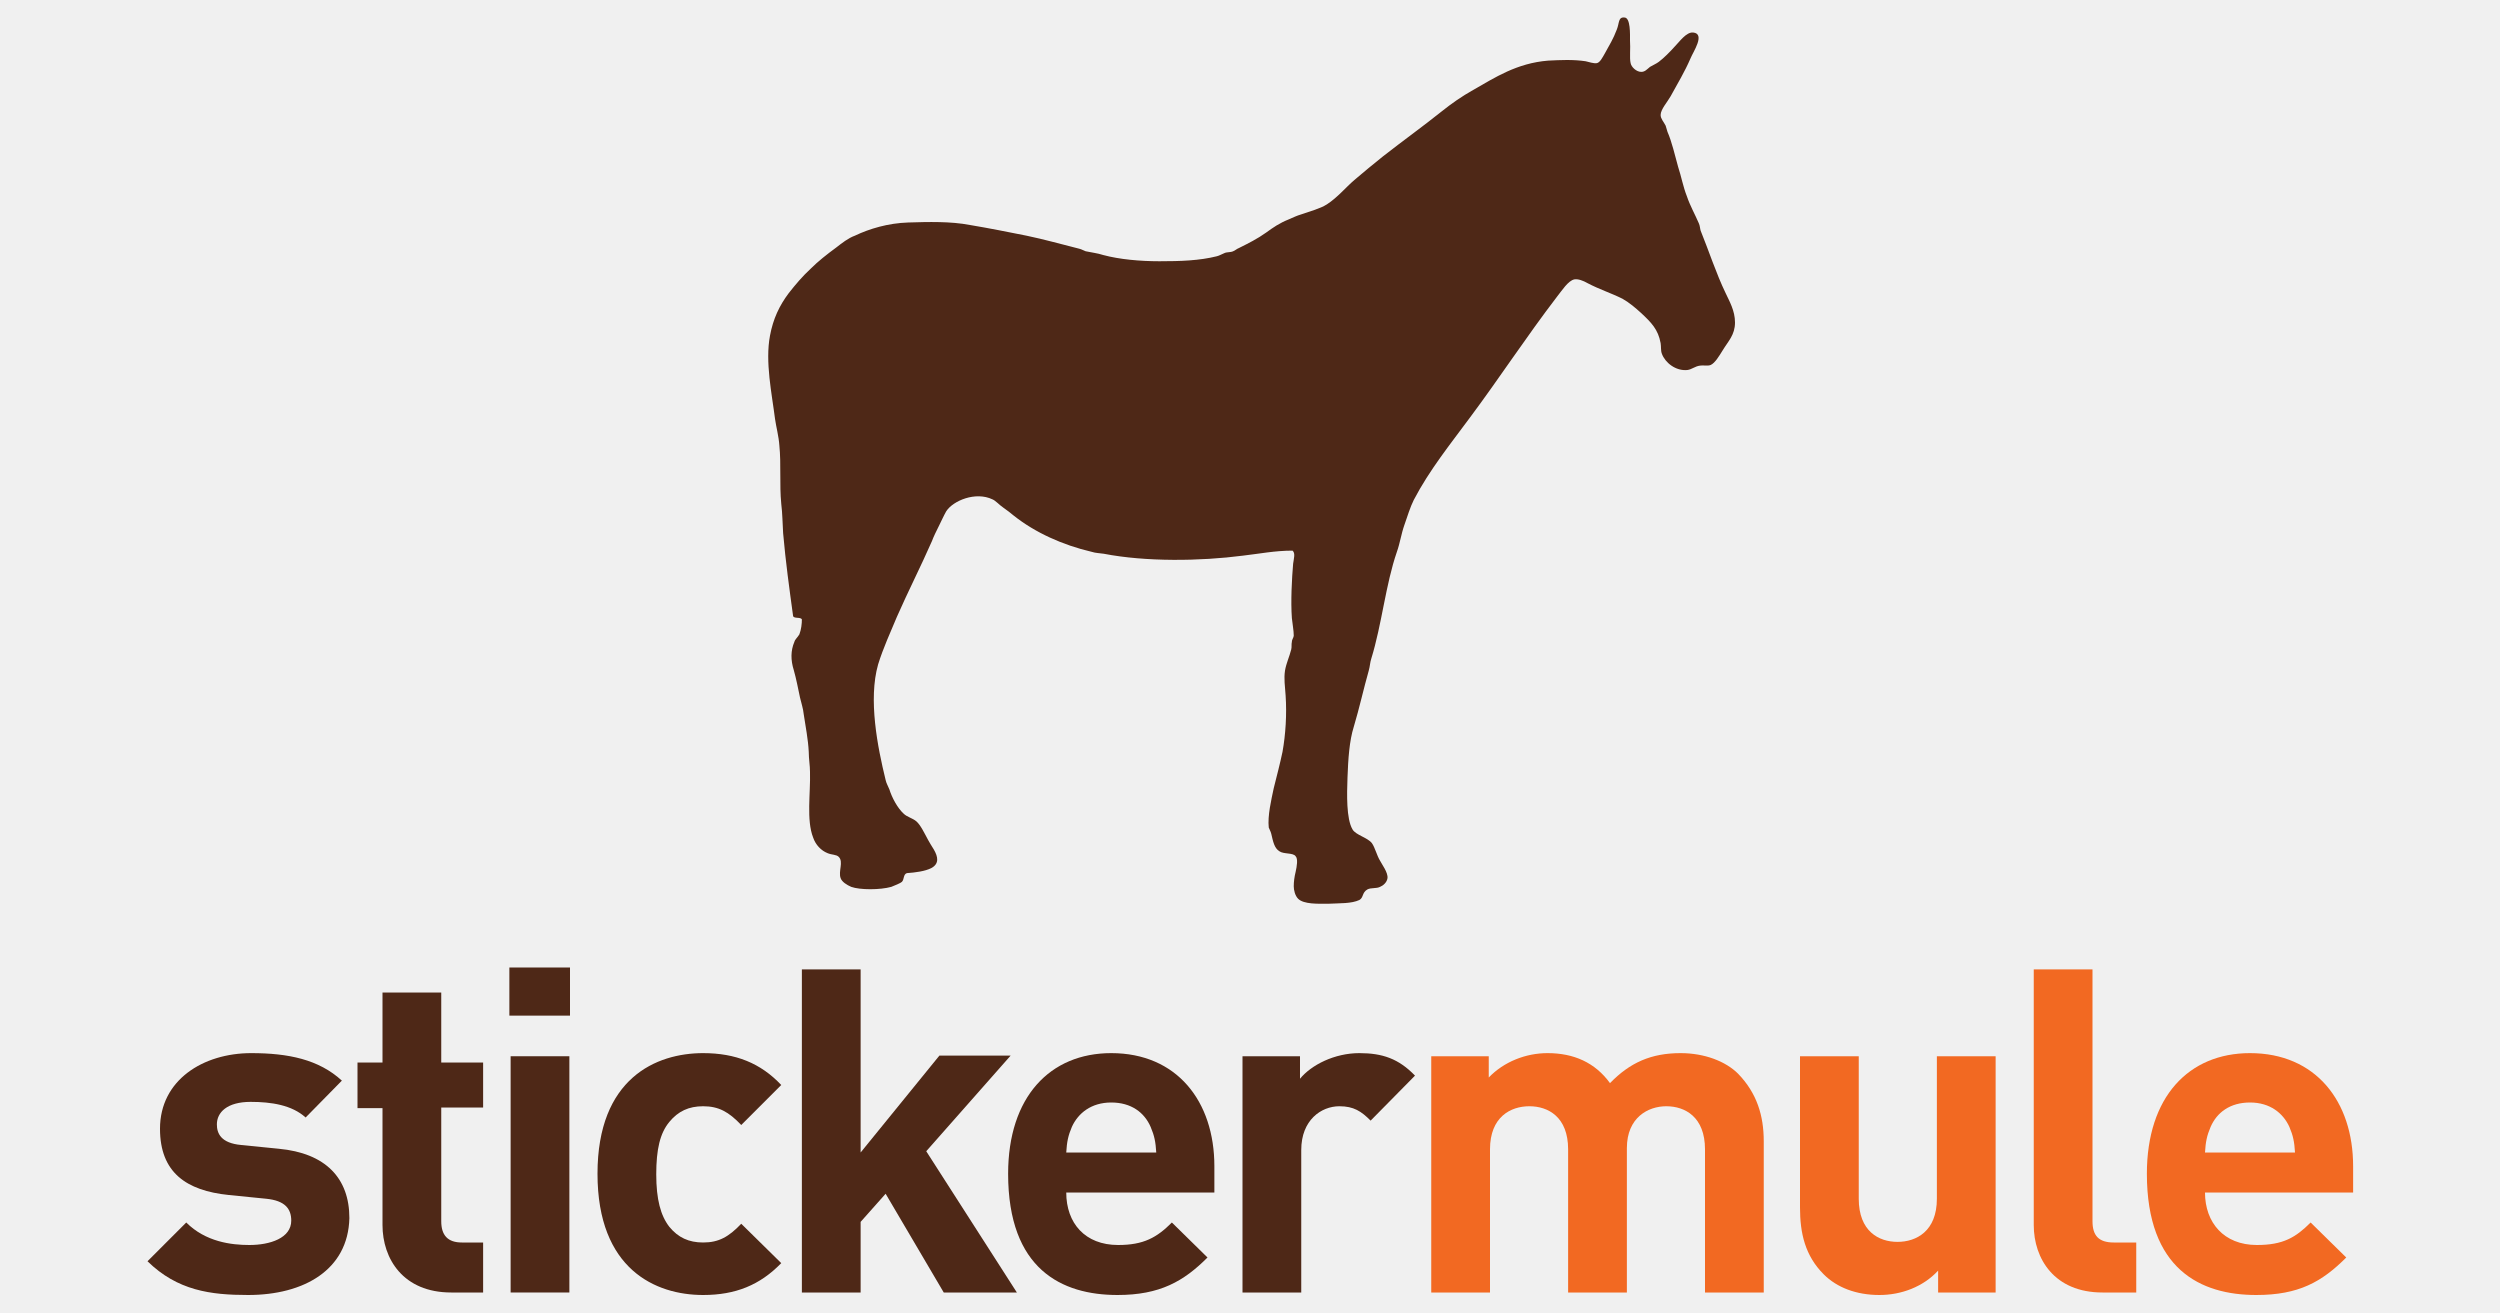
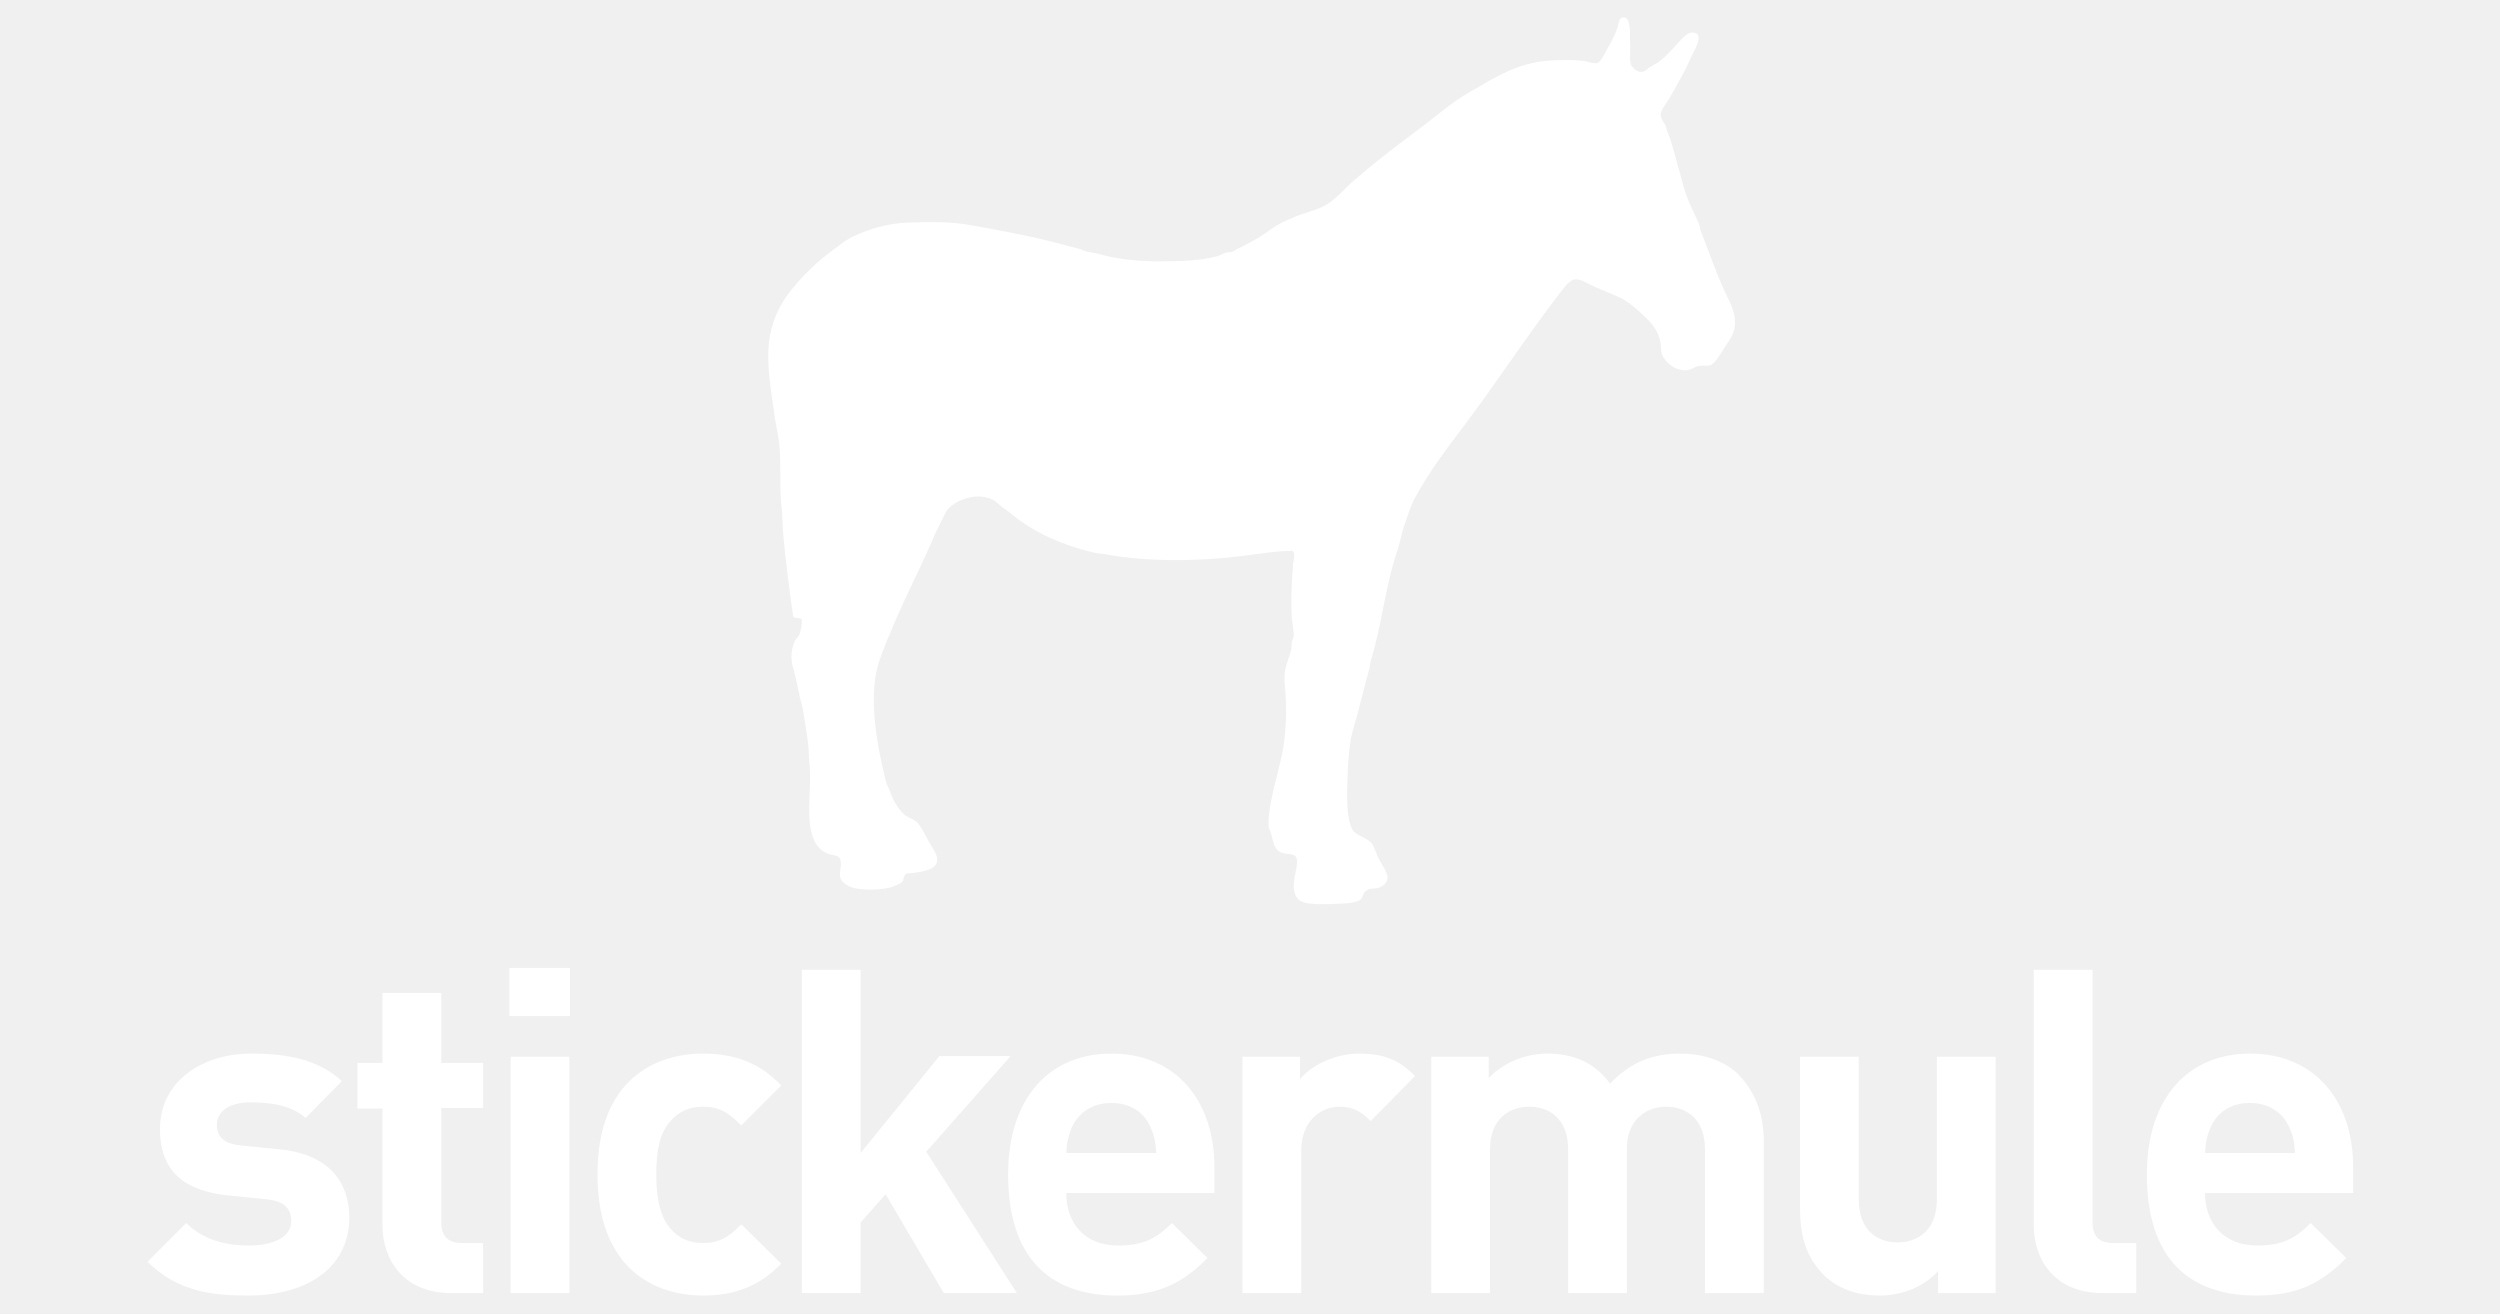
- <svg xmlns="http://www.w3.org/2000/svg" version="1.1" id="Layer_1" x="0px" y="0px" viewBox="50 145 400 210" style="enable-background:new 0 0 500 500;" xml:space="preserve">
-   <style type="text/css">
- 	.Arched_x0020_Green{fill:url(#SVGID_1_);stroke:#FFFFFF;stroke-width:0.25;stroke-miterlimit:1;}
- 	.st0{fill:#4E2817;}
- 	.st1{fill:#F26922;}
- 	.st2{fill-rule:evenodd;clip-rule:evenodd;fill:#4E2817;}
- </style>
-   <path class="st0" d="M89.7,352.2c-6,0-11.3-0.7-16.1-5.4l6.2-6.2c3.1,3.1,7.2,3.6,10.1,3.6c3.3,0,6.7-1.1,6.7-3.9c0-1.9-1-3.2-4-3.5  l-6-0.6c-6.8-0.7-11-3.6-11-10.6c0-7.8,6.9-12.1,14.6-12.1c5.9,0,10.8,1,14.5,4.4l-5.8,5.9c-2.2-2-5.5-2.5-8.8-2.5  c-3.8,0-5.4,1.7-5.4,3.6c0,1.4,0.6,3,3.9,3.3l6,0.6c7.5,0.7,11.3,4.7,11.3,11.1C105.7,348.2,98.6,352.2,89.7,352.2z" />
-   <path class="st0" d="M122.2,351.8c-7.7,0-11-5.4-11-10.8v-18.7h-4V315h4v-11.2h9.4V315h6.7v7.2h-6.7v18.2c0,2.2,1,3.4,3.3,3.4h3.4v8  H122.2z" />
-   <path class="st0" d="M131.5,307.5v-7.7h9.7v7.7H131.5z M131.7,351.8V314h9.4v37.8H131.7z" />
-   <path class="st0" d="M162.5,352.2c-7.6,0-16.9-4.1-16.9-19.4c0-15.3,9.4-19.3,16.9-19.3c5.2,0,9.2,1.6,12.5,5.1l-6.4,6.4  c-2-2.1-3.6-3-6.1-3c-2.3,0-4,0.8-5.4,2.5c-1.5,1.8-2.1,4.4-2.1,8.4c0,4,0.7,6.6,2.1,8.4c1.4,1.7,3.1,2.5,5.4,2.5  c2.5,0,4.1-0.9,6.1-3l6.4,6.3C171.6,350.6,167.7,352.2,162.5,352.2z" />
-   <path class="st0" d="M201,351.8l-9.3-15.8l-4,4.5v11.3h-9.4v-51.7h9.4v29.3l12.6-15.5h11.4l-13.5,15.3l14.5,22.6H201z" />
-   <path class="st0" d="M220.6,335.8c0,4.9,3,8.4,8.3,8.4c4.1,0,6.2-1.2,8.6-3.6l5.7,5.6c-3.8,3.8-7.6,6-14.4,6  c-8.9,0-17.5-4.1-17.5-19.4c0-12.3,6.7-19.3,16.5-19.3c10.5,0,16.5,7.7,16.5,18.1v4.2H220.6z M234.1,325.3c-1-2.3-3.1-3.9-6.3-3.9  c-3.2,0-5.3,1.7-6.3,3.9c-0.6,1.4-0.8,2.4-0.9,4.1H235C234.9,327.7,234.7,326.7,234.1,325.3z" />
-   <path class="st0" d="M269.3,324.3c-1.5-1.5-2.7-2.3-5-2.3c-2.9,0-6.1,2.2-6.1,7v22.8h-9.4V314h9.2v3.6c1.8-2.2,5.5-4.1,9.5-4.1  c3.7,0,6.3,0.9,8.9,3.6L269.3,324.3z" />
-   <path class="st1" d="M318.9,313.5c-4.7,0-8.1,1.5-11.3,4.8c-2.4-3.3-5.8-4.8-10-4.8c-3.5,0-7,1.4-9.4,3.9V314h-9.2v37.8h9.4v-22.9  c0-5.2,3.3-6.9,6.3-6.9c3,0,6.2,1.7,6.2,6.9v22.9h9.4v-23.1c0-4.9,3.4-6.7,6.3-6.7c3,0,6.2,1.7,6.2,6.9v22.9h9.4v-24.2  c0-4.1-1.1-7.7-4.1-10.8C326.1,314.8,322.7,313.5,318.9,313.5z" />
-   <path class="st1" d="M359.9,336.8c0,5.2-3.3,6.9-6.3,6.9c-3,0-6.2-1.7-6.2-6.9V314h-9.4v24.2c0,4.1,0.8,7.7,3.8,10.7  c2.1,2.1,5.2,3.3,8.9,3.3c3.5,0,7-1.3,9.4-3.9v3.5h9.2V314h-9.4V336.8z" />
-   <path class="st1" d="M384.8,340.4v-40.3h-9.4V341c0,5.4,3.3,10.8,11,10.8h5.4v-8h-3.6C385.8,343.8,384.8,342.7,384.8,340.4z" />
-   <path class="st1" d="M426.5,331.6c0-10.4-6-18.1-16.5-18.1c-9.8,0-16.5,7-16.5,19.3c0,15.3,8.6,19.4,17.5,19.4  c6.8,0,10.5-2.1,14.4-6l-5.7-5.6c-2.4,2.4-4.4,3.6-8.6,3.6c-5.3,0-8.3-3.6-8.3-8.4h23.7V331.6z M402.8,329.4  c0.1-1.7,0.3-2.7,0.9-4.1c1-2.3,3.1-3.9,6.3-3.9c3.2,0,5.3,1.7,6.3,3.9c0.6,1.4,0.8,2.4,0.9,4.1H402.8z" />
-   <path class="st2" d="M267.5,289c-1.3,0.6-3.1,0.5-5,0.6c-1.6,0-3.9,0.1-4.8-0.8c-0.5-0.5-0.7-1.4-0.7-2c0-0.7,0.1-1.5,0.3-2.3  c0.2-0.9,0.4-2.1,0-2.5c-0.4-0.6-1.9-0.3-2.6-0.8c-0.8-0.5-1-1.5-1.3-2.8c-0.1-0.4-0.3-0.7-0.4-1c-0.2-1.9,0.4-4.4,0.8-6.3  c0.5-2,1-3.9,1.4-5.8c0.5-2.8,0.7-6,0.5-9c-0.1-1.5-0.3-2.7-0.1-4c0.2-1.2,0.7-2.2,1-3.4c0.1-0.4,0-0.8,0.1-1.2c0-0.4,0.3-0.7,0.3-1  c0-0.8-0.2-1.8-0.3-2.8c-0.2-2.7,0-6.4,0.2-8.7c0.1-0.8,0.4-1.7-0.1-2.1c-2.8,0-5.3,0.5-7.9,0.8c-6.9,0.9-15.6,1-22.3-0.3  c-0.6-0.1-1.3-0.1-1.9-0.3c-4.7-1.1-9.1-3.1-12.5-5.8c-0.5-0.4-1.1-0.9-1.7-1.3c-0.6-0.4-1.2-1.1-1.7-1.3c-2.7-1.3-6.3,0.2-7.4,1.9  c-0.4,0.7-0.8,1.6-1.2,2.4c-0.4,0.8-0.8,1.6-1.1,2.4c-1.8,4.1-3.8,8-5.6,12.1c-1,2.4-2.2,5-3,7.6c-1.6,5.6-0.1,13.2,1.2,18.5  c0.1,0.5,0.4,1,0.6,1.5c0.4,1.3,1.3,3,2.3,3.9c0.5,0.5,1.4,0.7,2,1.2c0.7,0.6,1.3,1.9,1.9,3c0.2,0.4,0.6,1,0.9,1.5  c0.7,1.2,0.9,2.3-0.4,3c-1,0.5-2.5,0.7-3.9,0.8c-0.6,0.2-0.4,1-0.8,1.4c-0.2,0.2-1.2,0.6-1.7,0.8c-1.8,0.5-5,0.5-6.4,0  c-0.7-0.3-1.5-0.8-1.7-1.4c-0.4-1.1,0.5-2.6-0.3-3.4c-0.4-0.4-1.1-0.3-1.8-0.6c-1-0.4-1.9-1.3-2.3-2.5c-1.1-2.8-0.4-7.1-0.5-10.5  c0-1-0.2-2.1-0.2-3.2c-0.1-2-0.5-4-0.8-6c-0.1-1-0.4-1.8-0.6-2.7c-0.3-1.4-0.6-3-1-4.4c-0.5-1.6-0.5-3.1,0.1-4.5  c0.1-0.4,0.5-0.7,0.8-1.2c0.3-0.8,0.4-1.7,0.4-2.4c-0.2-0.4-1.2-0.1-1.4-0.5c-0.6-4.4-1.2-8.7-1.6-13.3c-0.1-1.5-0.1-3.1-0.3-4.7  c-0.3-3.1,0-6.3-0.3-9.3c-0.1-1.5-0.5-2.9-0.7-4.3c-0.5-4-1.6-9.1-0.8-13.3c0.5-2.7,1.5-4.8,3-6.8c1.1-1.4,2.2-2.7,3.5-3.9  c1.2-1.2,2.6-2.3,4.1-3.4c0.9-0.7,1.9-1.5,3-1.9c2.3-1.1,5.3-2,8.5-2.1c3.2-0.1,6.8-0.2,9.9,0.4c3,0.5,6,1.1,9,1.7  c2.9,0.6,5.7,1.4,8.5,2.1c0.4,0.1,0.7,0.3,1,0.4c0.9,0.2,1.9,0.3,2.8,0.6c2.6,0.7,5.9,1,9,1c3.4,0,6.4-0.1,9.2-0.8  c0.4-0.1,0.7-0.3,1.2-0.5c0.4-0.2,1-0.1,1.4-0.3c0.3-0.1,0.6-0.4,0.9-0.5c1.6-0.8,3-1.5,4.4-2.5c1.1-0.8,2.1-1.5,3.6-2.1  c0.7-0.3,1.3-0.6,2-0.8c1.4-0.5,3-0.9,4.1-1.6c1.7-1.1,3-2.7,4.4-3.9c1.5-1.3,3-2.5,4.6-3.8c3.2-2.5,6.4-4.8,9.4-7.2  c1.5-1.2,3.2-2.4,5-3.4c3.5-2,7-4.3,12-4.7c2-0.1,4-0.2,6,0.1c0.5,0.1,1.3,0.4,1.8,0.3c0.5-0.1,0.9-0.9,1.3-1.6  c0.7-1.3,1.3-2.2,1.9-3.8c0.4-1,0.2-2,1.2-1.9c1,0,0.9,2.7,0.9,3.7c0.1,1.2-0.1,2.8,0.1,3.6c0.1,0.6,0.9,1.4,1.7,1.4  c0.6,0,0.9-0.4,1.4-0.8c0.5-0.3,1-0.5,1.4-0.8c0.8-0.6,1.8-1.6,2.6-2.5c0.7-0.7,1.8-2.3,2.9-2.2c2,0.2,0,3.1-0.4,4.1  c-1,2.3-2,3.9-3.2,6.1c-0.5,0.9-1.6,2.1-1.6,3c0,0.6,0.5,1.1,0.8,1.7c0.1,0.3,0.2,0.7,0.3,1c0.7,1.6,1.2,3.8,1.7,5.6  c0.5,1.5,0.8,3.2,1.4,4.7c0.5,1.5,1.3,2.9,1.9,4.3c0.2,0.4,0.2,0.9,0.3,1.2c1.3,3.2,2.5,6.9,4,10c0.6,1.3,1.5,2.8,1.5,4.7  c0,2-1.1,3-2,4.5c-0.5,0.8-1.2,2-1.9,2.3c-0.5,0.2-1.2,0-1.7,0.1c-0.8,0.1-1.3,0.6-2,0.7c-1.9,0.2-3.6-1.2-4.1-2.6  c-0.2-0.5-0.1-1.1-0.2-1.7c-0.4-2.2-1.5-3.3-3.1-4.8c-1-0.9-1.8-1.6-3-2.3c-1.8-0.9-3.7-1.5-5.6-2.5c-0.7-0.4-1.5-0.7-2.1-0.6  c-1,0.2-2,1.8-2.8,2.8c-4.9,6.4-9.2,13-13.9,19.3c-3.1,4.2-6.5,8.4-9,13.2c-0.6,1.2-1,2.6-1.5,4c-0.5,1.4-0.7,2.9-1.2,4.3  c-1.8,5.2-2.4,11.6-4.1,17.1c-0.2,0.6-0.2,1.2-0.4,1.9c-0.8,2.8-1.5,6-2.4,9c-0.7,2.2-0.9,5.2-1,8.1c-0.1,2.7-0.2,6.6,0.8,8.3  c0.5,0.9,2.4,1.3,3.1,2.2c0.5,0.7,0.8,2,1.3,2.8c0.3,0.6,1.3,1.9,1.2,2.8c-0.1,0.7-0.7,1.2-1.2,1.4c-0.6,0.3-1.4,0.1-2,0.4  C267.9,287.8,268.2,288.6,267.5,289z" />
+ <svg xmlns="http://www.w3.org/2000/svg" width="773" height="406" viewBox="0 0 773 406" fill="none">
+   <path d="M76.72 400.587C65.125 400.587 54.883 399.233 45.607 390.147L57.588 378.16C63.579 384.153 71.502 385.12 77.107 385.12C83.484 385.12 90.054 382.993 90.054 377.58C90.054 373.907 88.122 371.393 82.324 370.813L70.729 369.653C57.588 368.3 49.472 362.693 49.472 349.16C49.472 334.08 62.806 325.767 77.686 325.767C89.088 325.767 98.557 327.7 105.708 334.273L94.499 345.68C90.248 341.813 83.87 340.847 77.493 340.847C70.15 340.847 67.058 344.133 67.058 347.807C67.058 350.513 68.217 353.607 74.594 354.187L86.189 355.347C100.683 356.7 108.027 364.433 108.027 376.807C107.64 392.853 93.919 400.587 76.72 400.587Z" fill="white" />
+   <path d="M139.527 399.813C124.646 399.813 118.269 389.373 118.269 378.933V342.78H110.539V328.667H118.269V307.013H136.435V328.667H149.382V342.587H136.435V377.773C136.435 382.027 138.367 384.347 142.812 384.347H149.382V399.813H139.527Z" fill="white" />
+   <path d="M157.499 314.166V299.28H176.244V314.166H157.499ZM157.885 399.813V326.733H176.051V399.813H157.885Z" fill="white" />
+   <path d="M217.406 400.587C202.719 400.587 184.747 392.66 184.747 363.08C184.747 333.5 202.913 325.767 217.406 325.767C227.455 325.767 235.185 328.86 241.563 335.627L229.195 348C225.33 343.94 222.238 342.2 217.406 342.2C212.962 342.2 209.676 343.747 206.971 347.033C204.072 350.513 202.913 355.54 202.913 363.273C202.913 371.007 204.265 376.033 206.971 379.513C209.676 382.8 212.962 384.347 217.406 384.347C222.238 384.347 225.33 382.607 229.195 378.547L241.563 390.727C234.992 397.493 227.455 400.587 217.406 400.587Z" fill="white" />
+   <path d="M291.808 399.813L273.835 369.267L266.105 377.967V399.813H247.94V299.86H266.105V356.507L290.455 326.54H312.485L286.397 356.12L314.418 399.813H291.808Z" fill="white" />
+   <path d="M329.685 368.88C329.685 378.353 335.482 385.12 345.724 385.12C353.648 385.12 357.706 382.8 362.344 378.16L373.359 388.987C366.016 396.333 358.672 400.587 345.531 400.587C328.332 400.587 311.712 392.66 311.712 363.08C311.712 339.3 324.66 325.767 343.599 325.767C363.89 325.767 375.485 340.653 375.485 360.76V368.88H329.685ZM355.773 348.58C353.841 344.133 349.783 341.04 343.599 341.04C337.415 341.04 333.356 344.327 331.424 348.58C330.264 351.287 329.878 353.22 329.685 356.507H357.513C357.319 353.22 356.933 351.287 355.773 348.58Z" fill="white" />
+   <path d="M423.797 346.647C420.899 343.747 418.58 342.2 414.135 342.2C408.531 342.2 402.347 346.453 402.347 355.733V399.813H384.181V326.733H401.96V333.693C405.439 329.44 412.589 325.767 420.319 325.767C427.469 325.767 432.494 327.507 437.518 332.727L423.797 346.647Z" fill="white" />
+   <path d="M519.649 325.767C510.566 325.767 503.996 328.667 497.812 335.047C493.174 328.667 486.603 325.767 478.487 325.767C471.723 325.767 464.96 328.473 460.322 333.307V326.733H442.542V399.813H460.708V355.54C460.708 345.487 467.085 342.2 472.883 342.2C478.68 342.2 484.864 345.487 484.864 355.54V399.813H503.03V355.153C503.03 345.68 509.6 342.2 515.204 342.2C521.002 342.2 527.186 345.487 527.186 355.54V399.813H545.352V353.027C545.352 345.1 543.226 338.14 537.428 332.147C533.563 328.28 526.993 325.767 519.649 325.767Z" fill="white" />
+   <path d="M598.882 370.813C598.882 380.867 592.505 384.153 586.707 384.153C580.91 384.153 574.726 380.867 574.726 370.813V326.733H556.56V373.52C556.56 381.447 558.106 388.407 563.904 394.207C567.962 398.267 573.953 400.587 581.103 400.587C587.867 400.587 594.63 398.073 599.268 393.047V399.813H617.047V326.733H598.882V370.813Z" fill="white" />
+   <path d="M647.001 377.773V299.86H628.835V378.933C628.835 389.373 635.213 399.813 650.093 399.813H660.528V384.346H653.571C648.933 384.346 647.001 382.22 647.001 377.773Z" fill="white" />
+   <path d="M727.586 360.76C727.586 340.653 715.991 325.767 695.7 325.767C676.761 325.767 663.813 339.3 663.813 363.08C663.813 392.66 680.433 400.587 697.632 400.587C710.773 400.587 717.923 396.527 725.46 388.987L714.445 378.16C709.807 382.8 705.942 385.12 697.825 385.12C687.583 385.12 681.786 378.16 681.786 368.88H727.586V360.76ZM681.786 356.507C681.979 353.22 682.366 351.287 683.525 348.58C685.458 344.133 689.516 341.04 695.7 341.04C701.884 341.04 705.942 344.327 707.874 348.58C709.034 351.287 709.421 353.22 709.614 356.507H681.786Z" fill="white" />
+   <path fill-rule="evenodd" clip-rule="evenodd" d="M420.319 278.4C417.807 279.56 414.328 279.367 410.656 279.56C407.564 279.56 403.12 279.753 401.38 278.013C400.414 277.047 400.028 275.307 400.028 274.147C400.028 272.793 400.221 271.247 400.607 269.7C400.994 267.96 401.38 265.64 400.607 264.867C399.834 263.707 396.936 264.287 395.583 263.32C394.037 262.353 393.65 260.42 393.071 257.907C392.877 257.133 392.491 256.553 392.298 255.973C391.911 252.3 393.071 247.467 393.844 243.793C394.81 239.927 395.776 236.253 396.549 232.58C397.515 227.167 397.902 220.98 397.515 215.18C397.322 212.28 396.936 209.96 397.322 207.447C397.709 205.127 398.675 203.193 399.255 200.873C399.448 200.1 399.255 199.327 399.448 198.553C399.448 197.78 400.028 197.2 400.028 196.62C400.028 195.073 399.641 193.14 399.448 191.207C399.061 185.987 399.448 178.833 399.834 174.387C400.028 172.84 400.607 171.1 399.641 170.327C394.23 170.327 389.399 171.293 384.374 171.873C371.04 173.613 354.227 173.807 341.28 171.293C340.12 171.1 338.767 171.1 337.608 170.713C328.525 168.587 320.022 164.72 313.452 159.5C312.485 158.727 311.326 157.76 310.166 156.987C309.007 156.213 307.847 154.86 306.881 154.473C301.663 151.96 294.706 154.86 292.581 158.147C291.808 159.5 291.035 161.24 290.262 162.787C289.489 164.333 288.716 165.88 288.136 167.427C284.657 175.353 280.792 182.893 277.314 190.82C275.381 195.46 273.062 200.487 271.516 205.513C268.424 216.34 271.323 231.033 273.835 241.28C274.029 242.247 274.608 243.213 274.995 244.18C275.768 246.693 277.507 249.98 279.44 251.72C280.406 252.687 282.145 253.073 283.305 254.04C284.657 255.2 285.817 257.713 286.976 259.84C287.363 260.613 288.136 261.773 288.716 262.74C290.068 265.06 290.455 267.187 287.943 268.54C286.01 269.507 283.111 269.893 280.406 270.087C279.246 270.473 279.633 272.02 278.86 272.793C278.473 273.18 276.541 273.953 275.575 274.34C272.096 275.307 265.912 275.307 263.207 274.34C261.854 273.76 260.308 272.793 259.921 271.633C259.148 269.507 260.888 266.607 259.342 265.06C258.569 264.287 257.216 264.48 255.863 263.9C253.931 263.127 252.191 261.387 251.418 259.067C249.293 253.653 250.645 245.34 250.452 238.767C250.452 236.833 250.066 234.707 250.066 232.58C249.872 228.713 249.099 224.847 248.52 220.98C248.326 219.047 247.747 217.5 247.36 215.76C246.78 213.053 246.201 209.96 245.428 207.253C244.461 204.16 244.461 201.26 245.621 198.553C245.814 197.78 246.587 197.2 247.167 196.233C247.747 194.687 247.94 192.947 247.94 191.593C247.553 190.82 245.621 191.4 245.234 190.627C244.075 182.12 242.915 173.807 242.142 164.913C241.949 162.013 241.949 158.92 241.563 155.827C240.983 149.833 241.563 143.647 240.983 137.847C240.79 134.947 240.017 132.24 239.63 129.533C238.664 121.8 236.538 111.94 238.084 103.82C239.05 98.6 240.983 94.54 243.882 90.673C246.007 87.967 248.133 85.453 250.645 83.133C252.964 80.813 255.67 78.687 258.569 76.56C260.308 75.207 262.24 73.66 264.366 72.887C268.811 70.76 274.608 69.02 280.792 68.827C286.976 68.633 293.933 68.44 299.924 69.6C305.722 70.567 311.519 71.727 317.317 72.887C322.921 74.047 328.332 75.593 333.743 76.947C334.516 77.14 335.096 77.527 335.675 77.72C337.415 78.107 339.347 78.3 341.086 78.88C346.111 80.233 352.488 80.813 358.479 80.813C365.049 80.813 370.847 80.62 376.258 79.267C377.031 79.073 377.611 78.687 378.577 78.3C379.35 77.913 380.509 78.107 381.282 77.72C381.862 77.527 382.442 76.947 383.022 76.753C386.114 75.207 388.819 73.853 391.525 71.92C393.65 70.373 395.583 69.02 398.482 67.86C399.834 67.28 400.994 66.7 402.347 66.313C405.052 65.347 408.144 64.573 410.27 63.22C413.555 61.093 416.067 58 418.773 55.68C421.672 53.167 424.57 50.847 427.662 48.333C433.846 43.5 440.03 39.053 445.828 34.413C448.727 32.093 452.012 29.773 455.49 27.84C462.254 23.973 469.018 19.527 478.68 18.753C482.545 18.56 486.41 18.367 490.275 18.947C491.242 19.14 492.788 19.72 493.754 19.527C494.72 19.333 495.493 17.787 496.266 16.433C497.619 13.92 498.778 12.18 499.938 9.087C500.711 7.153 500.324 5.22 502.257 5.413C504.189 5.413 503.996 10.633 503.996 12.567C504.189 14.887 503.803 17.98 504.189 19.527C504.383 20.687 505.929 22.233 507.475 22.233C508.634 22.233 509.214 21.46 510.18 20.687C511.146 20.107 512.113 19.72 512.886 19.14C514.432 17.98 516.364 16.047 517.91 14.307C519.263 12.953 521.389 9.86 523.514 10.053C527.379 10.44 523.514 16.047 522.741 17.98C520.809 22.427 518.876 25.52 516.557 29.773C515.591 31.513 513.465 33.833 513.465 35.573C513.465 36.733 514.432 37.7 515.011 38.86C515.205 39.44 515.398 40.213 515.591 40.793C516.944 43.887 517.91 48.14 518.876 51.62C519.843 54.52 520.422 57.807 521.582 60.707C522.548 63.607 524.094 66.313 525.254 69.02C525.64 69.793 525.64 70.76 525.833 71.34C528.346 77.527 530.665 84.68 533.563 90.673C534.723 93.187 536.462 96.087 536.462 99.76C536.462 103.627 534.336 105.56 532.597 108.46C531.631 110.007 530.278 112.327 528.925 112.907C527.959 113.293 526.606 112.907 525.64 113.1C524.094 113.293 523.128 114.26 521.775 114.453C518.103 114.84 514.818 112.133 513.852 109.427C513.465 108.46 513.659 107.3 513.465 106.14C512.692 101.887 510.567 99.76 507.475 96.86C505.542 95.12 503.996 93.767 501.677 92.413C498.199 90.673 494.527 89.513 490.855 87.58C489.502 86.807 487.956 86.227 486.797 86.42C484.864 86.807 482.932 89.9 481.386 91.833C471.917 104.207 463.607 116.967 454.524 129.147C448.533 137.267 441.963 145.387 437.132 154.667C435.972 156.987 435.199 159.693 434.233 162.4C433.267 165.107 432.88 168.007 431.914 170.713C428.435 180.767 427.276 193.14 423.991 203.773C423.604 204.933 423.604 206.093 423.218 207.447C421.672 212.86 420.319 219.047 418.58 224.847C417.227 229.1 416.84 234.9 416.647 240.507C416.454 245.727 416.261 253.267 418.193 256.553C419.159 258.293 422.831 259.067 424.184 260.807C425.15 262.16 425.73 264.673 426.696 266.22C427.276 267.38 429.208 269.893 429.015 271.633C428.822 272.987 427.662 273.953 426.696 274.34C425.537 274.92 423.991 274.533 422.831 275.113C421.092 276.08 421.672 277.627 420.319 278.4Z" fill="white" />
</svg>
